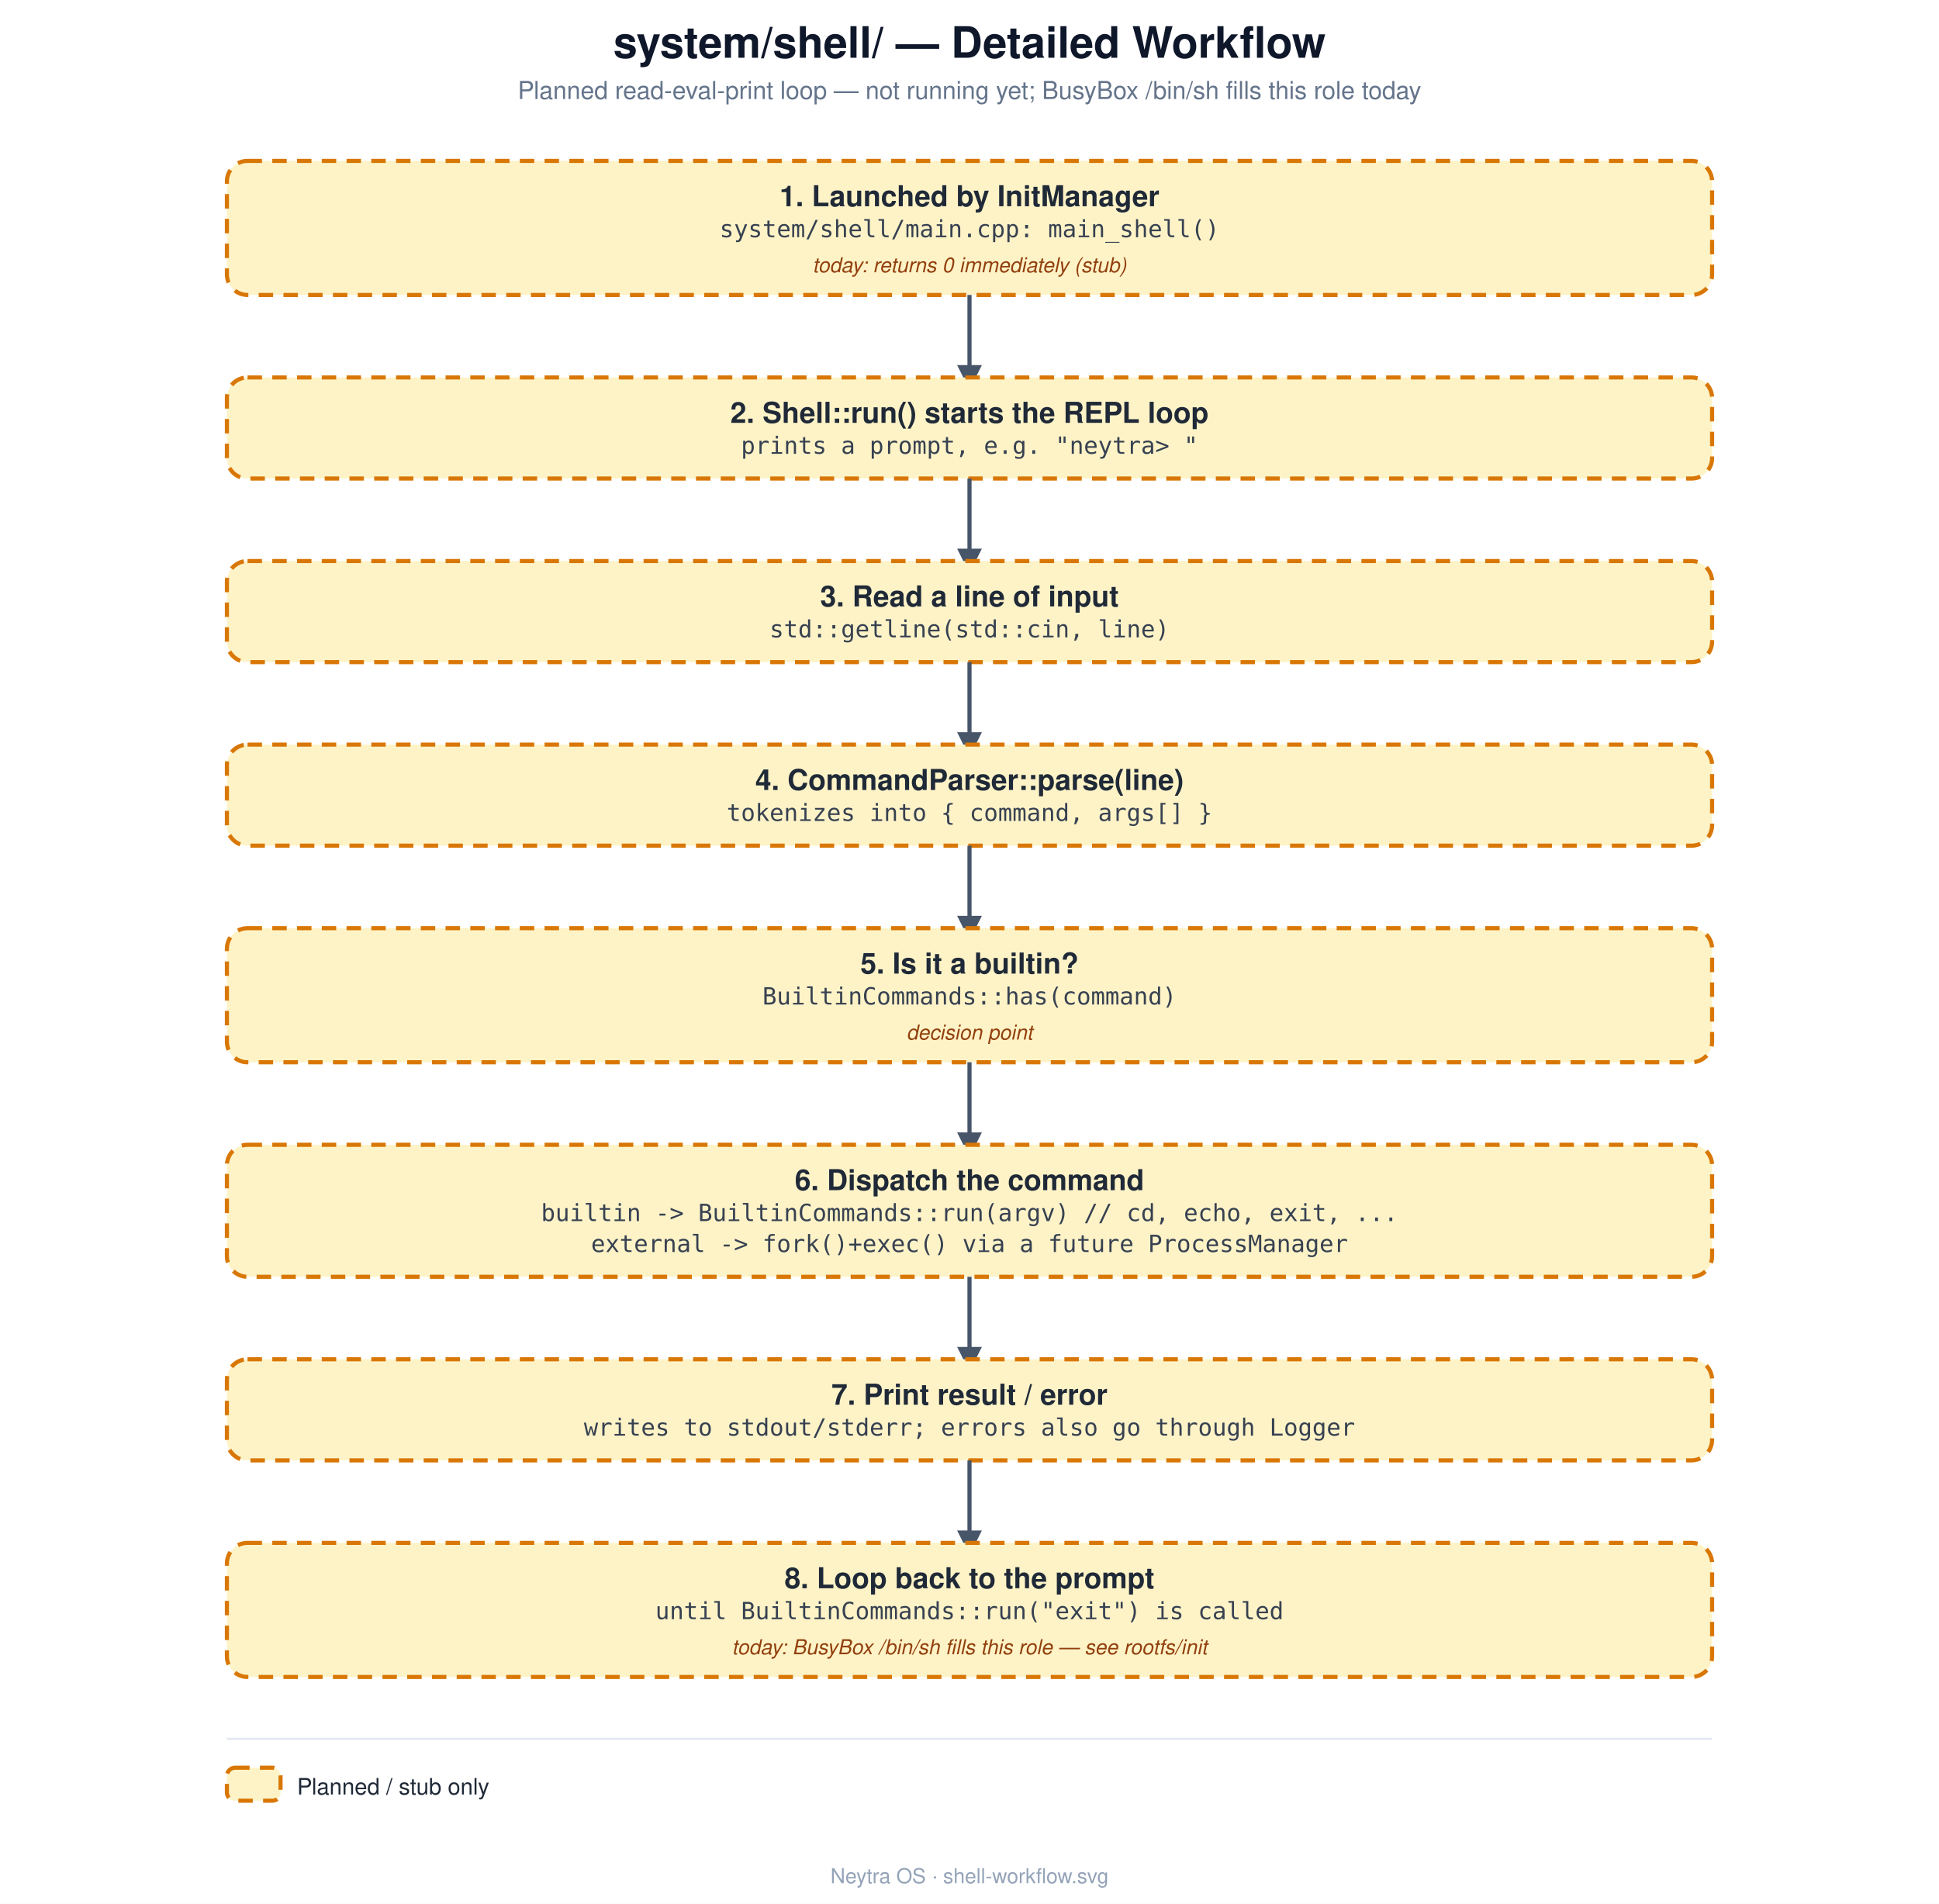
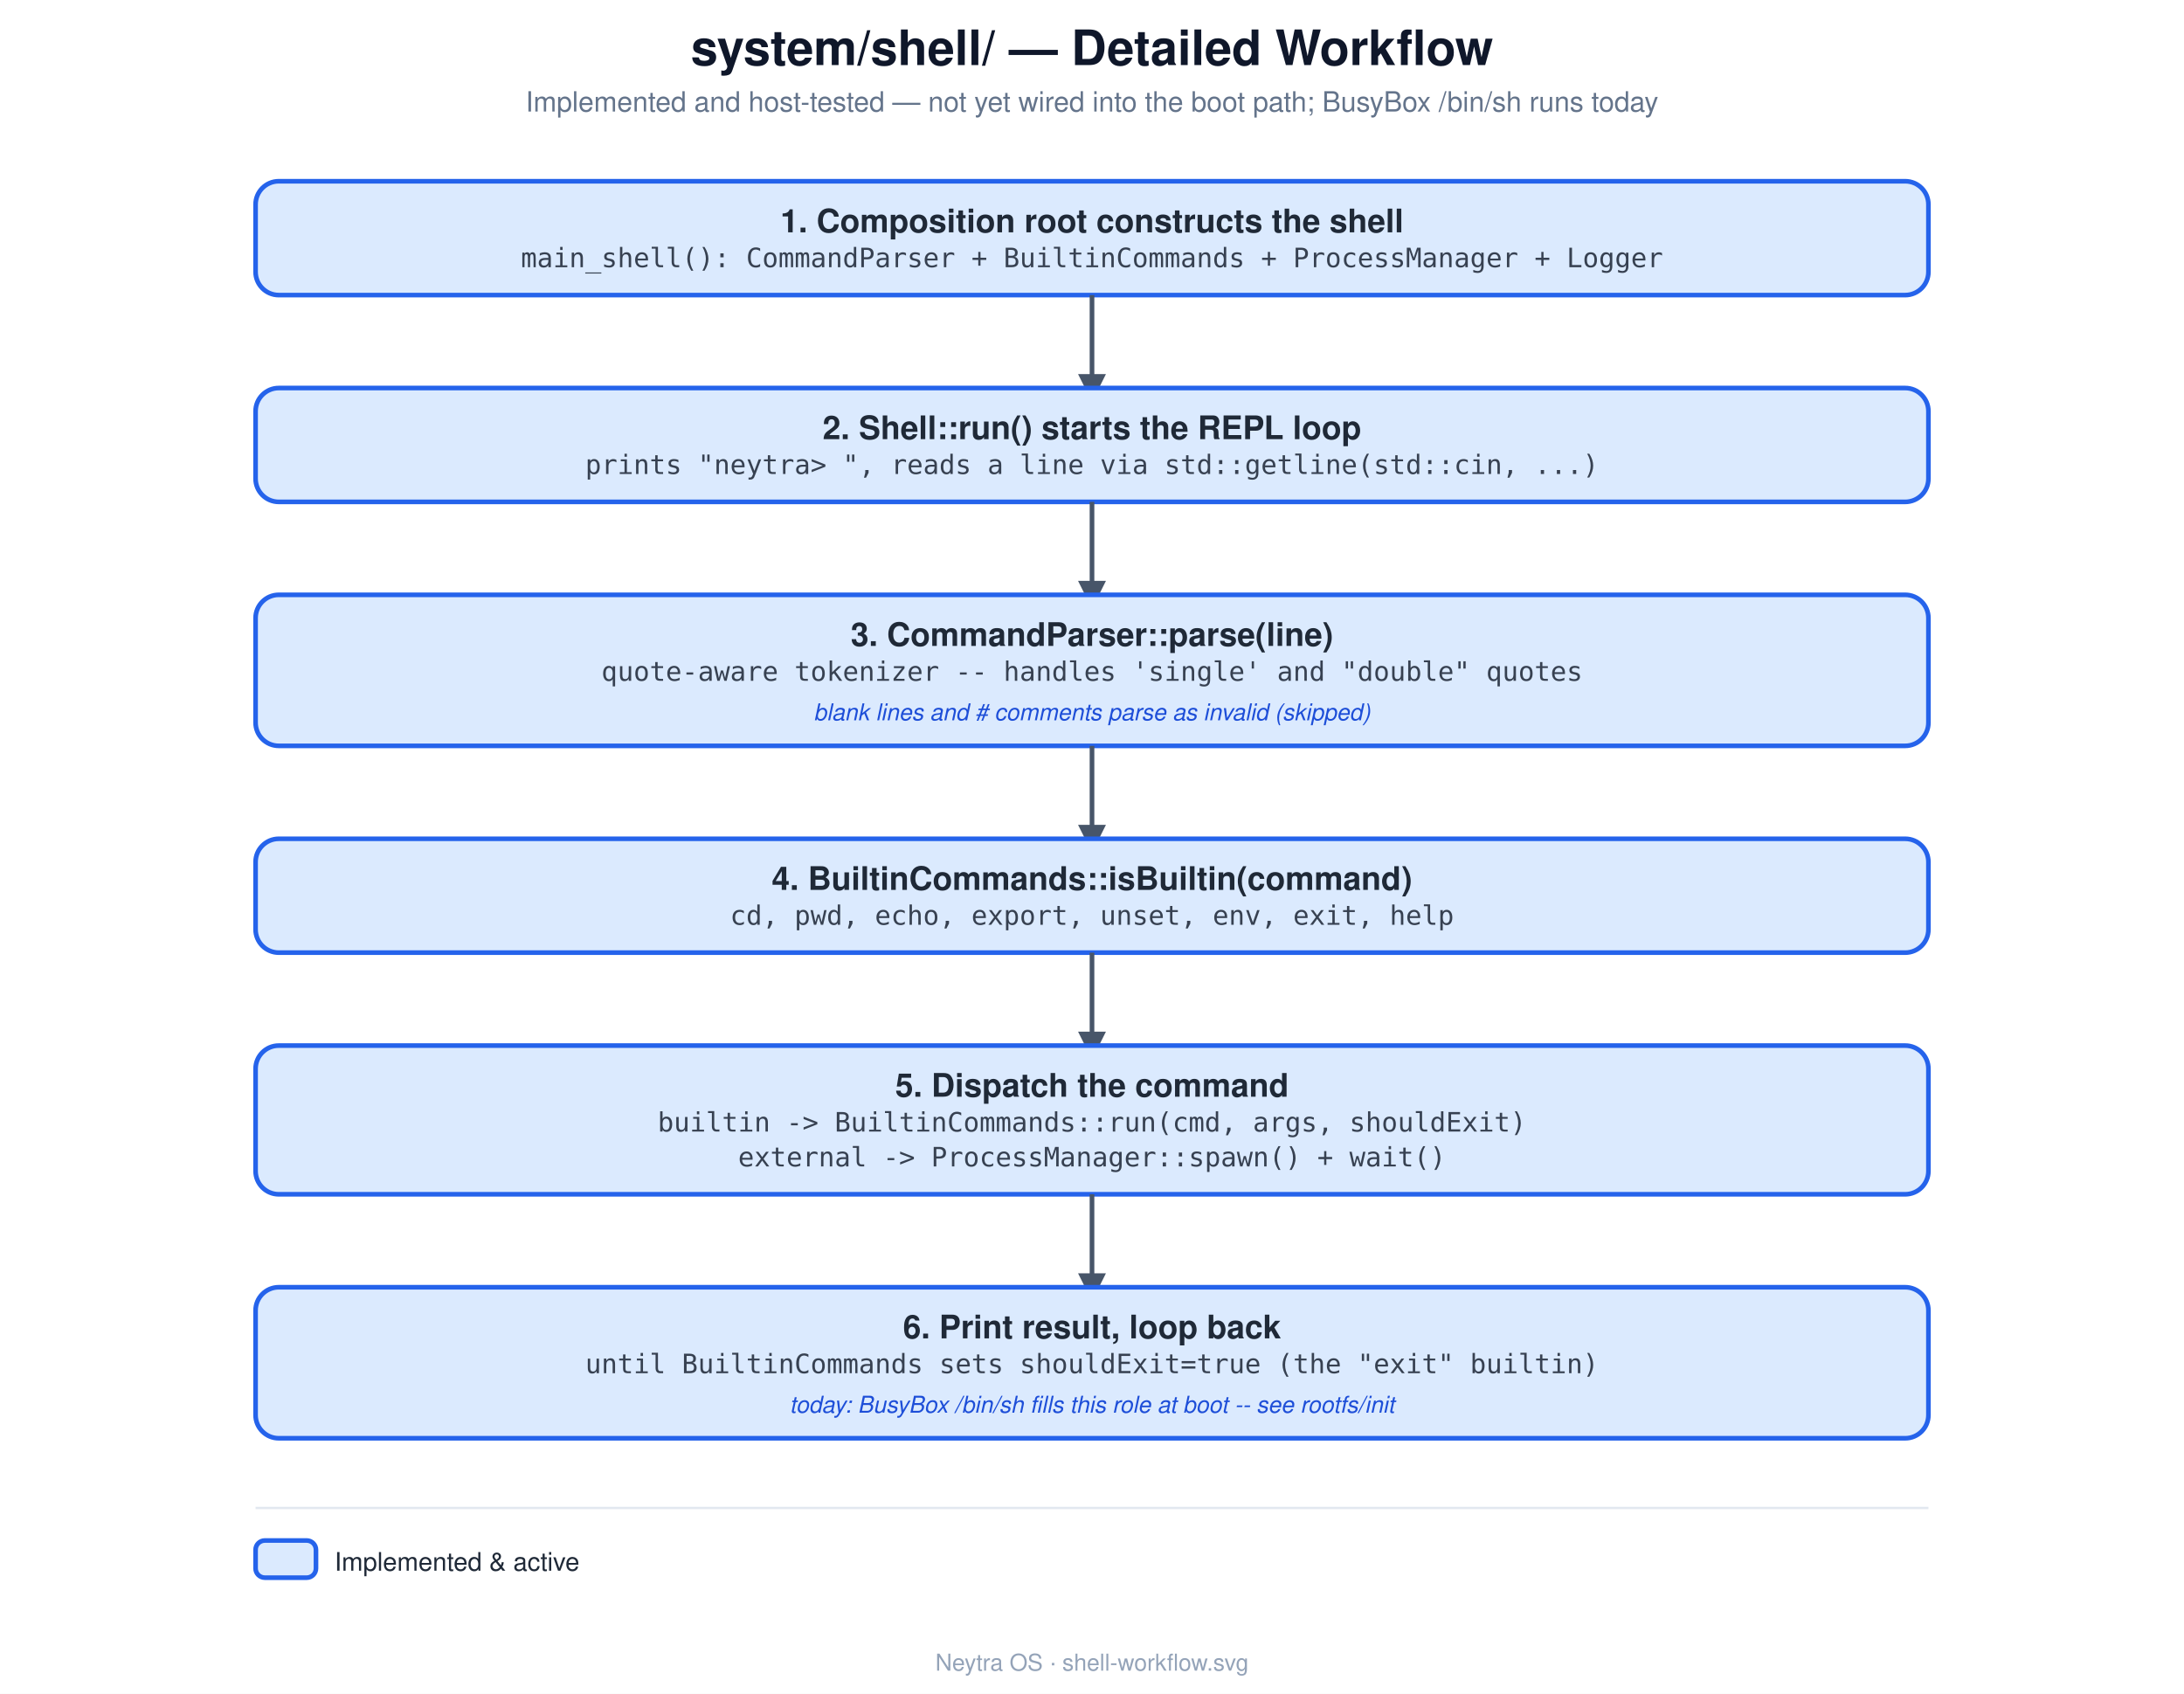
- <svg xmlns="http://www.w3.org/2000/svg" viewBox="0 0 940 923" font-family="Segoe UI, Verdana, Helvetica, Arial, sans-serif">
+ <svg xmlns="http://www.w3.org/2000/svg" viewBox="0 0 940 729" font-family="Segoe UI, Verdana, Helvetica, Arial, sans-serif">
  <defs>
    <marker id="arrow" viewBox="0 0 10 10" refX="5" refY="5" markerWidth="6" markerHeight="6" orient="auto-start-reverse">
      <path d="M0,0 L10,5 L0,10 z" fill="#475569" />
    </marker>
  </defs>
-   <rect x="0" y="0" width="940" height="923" fill="#ffffff" />
+   <rect x="0" y="0" width="940" height="729" fill="#ffffff" />
  <text x="470" y="28" text-anchor="middle" font-size="21" font-weight="700" fill="#0f172a">system/shell/ — Detailed Workflow</text>
-   <text x="470" y="48" text-anchor="middle" font-size="12" fill="#64748b">Planned read-eval-print loop — not running yet; BusyBox /bin/sh fills this role today</text>
-   <rect x="110" y="78" width="720" height="65" rx="10" fill="#fef3c7" stroke="#d97706" stroke-width="2" stroke-dasharray="7,5" />
-   <text x="470" y="100" text-anchor="middle" font-size="14" font-weight="700" fill="#1f2937">1. Launched by InitManager</text>
-   <text x="470" y="115" text-anchor="middle" font-size="11.5" font-family="Consolas, monospace" fill="#374151">system/shell/main.cpp: main_shell()</text>
-   <text x="470" y="132" text-anchor="middle" font-size="10" font-style="italic" fill="#92400e">today: returns 0 immediately (stub)</text>
-   <line x1="470" y1="143" x2="470" y2="183" stroke="#475569" stroke-width="2" marker-end="url(#arrow)" />
-   <rect x="110" y="183" width="720" height="49" rx="10" fill="#fef3c7" stroke="#d97706" stroke-width="2" stroke-dasharray="7,5" />
-   <text x="470" y="205" text-anchor="middle" font-size="14" font-weight="700" fill="#1f2937">2. Shell::run() starts the REPL loop</text>
-   <text x="470" y="220" text-anchor="middle" font-size="11.5" font-family="Consolas, monospace" fill="#374151">prints a prompt, e.g. "neytra&gt; "</text>
-   <line x1="470" y1="232" x2="470" y2="272" stroke="#475569" stroke-width="2" marker-end="url(#arrow)" />
-   <rect x="110" y="272" width="720" height="49" rx="10" fill="#fef3c7" stroke="#d97706" stroke-width="2" stroke-dasharray="7,5" />
-   <text x="470" y="294" text-anchor="middle" font-size="14" font-weight="700" fill="#1f2937">3. Read a line of input</text>
-   <text x="470" y="309" text-anchor="middle" font-size="11.5" font-family="Consolas, monospace" fill="#374151">std::getline(std::cin, line)</text>
+   <text x="470" y="48" text-anchor="middle" font-size="12" fill="#64748b">Implemented and host-tested — not yet wired into the boot path; BusyBox /bin/sh runs today</text>
+   <rect x="110" y="78" width="720" height="49" rx="10" fill="#dbeafe" stroke="#2563eb" stroke-width="2" />
+   <text x="470" y="100" text-anchor="middle" font-size="14" font-weight="700" fill="#1f2937">1. Composition root constructs the shell</text>
+   <text x="470" y="115" text-anchor="middle" font-size="11.5" font-family="Consolas, monospace" fill="#374151">main_shell(): CommandParser + BuiltinCommands + ProcessManager + Logger</text>
+   <line x1="470" y1="127" x2="470" y2="167" stroke="#475569" stroke-width="2" marker-end="url(#arrow)" />
+   <rect x="110" y="167" width="720" height="49" rx="10" fill="#dbeafe" stroke="#2563eb" stroke-width="2" />
+   <text x="470" y="189" text-anchor="middle" font-size="14" font-weight="700" fill="#1f2937">2. Shell::run() starts the REPL loop</text>
+   <text x="470" y="204" text-anchor="middle" font-size="11.5" font-family="Consolas, monospace" fill="#374151">prints "neytra&gt; ", reads a line via std::getline(std::cin, ...)</text>
+   <line x1="470" y1="216" x2="470" y2="256" stroke="#475569" stroke-width="2" marker-end="url(#arrow)" />
+   <rect x="110" y="256" width="720" height="65" rx="10" fill="#dbeafe" stroke="#2563eb" stroke-width="2" />
+   <text x="470" y="278" text-anchor="middle" font-size="14" font-weight="700" fill="#1f2937">3. CommandParser::parse(line)</text>
+   <text x="470" y="293" text-anchor="middle" font-size="11.5" font-family="Consolas, monospace" fill="#374151">quote-aware tokenizer -- handles 'single' and "double" quotes</text>
+   <text x="470" y="310" text-anchor="middle" font-size="10" font-style="italic" fill="#1d4ed8">blank lines and # comments parse as invalid (skipped)</text>
  <line x1="470" y1="321" x2="470" y2="361" stroke="#475569" stroke-width="2" marker-end="url(#arrow)" />
-   <rect x="110" y="361" width="720" height="49" rx="10" fill="#fef3c7" stroke="#d97706" stroke-width="2" stroke-dasharray="7,5" />
-   <text x="470" y="383" text-anchor="middle" font-size="14" font-weight="700" fill="#1f2937">4. CommandParser::parse(line)</text>
-   <text x="470" y="398" text-anchor="middle" font-size="11.5" font-family="Consolas, monospace" fill="#374151">tokenizes into { command, args[] }</text>
+   <rect x="110" y="361" width="720" height="49" rx="10" fill="#dbeafe" stroke="#2563eb" stroke-width="2" />
+   <text x="470" y="383" text-anchor="middle" font-size="14" font-weight="700" fill="#1f2937">4. BuiltinCommands::isBuiltin(command)</text>
+   <text x="470" y="398" text-anchor="middle" font-size="11.5" font-family="Consolas, monospace" fill="#374151">cd, pwd, echo, export, unset, env, exit, help</text>
  <line x1="470" y1="410" x2="470" y2="450" stroke="#475569" stroke-width="2" marker-end="url(#arrow)" />
-   <rect x="110" y="450" width="720" height="65" rx="10" fill="#fef3c7" stroke="#d97706" stroke-width="2" stroke-dasharray="7,5" />
-   <text x="470" y="472" text-anchor="middle" font-size="14" font-weight="700" fill="#1f2937">5. Is it a builtin?</text>
-   <text x="470" y="487" text-anchor="middle" font-size="11.5" font-family="Consolas, monospace" fill="#374151">BuiltinCommands::has(command)</text>
-   <text x="470" y="504" text-anchor="middle" font-size="10" font-style="italic" fill="#92400e">decision point</text>
-   <line x1="470" y1="515" x2="470" y2="555" stroke="#475569" stroke-width="2" marker-end="url(#arrow)" />
-   <rect x="110" y="555" width="720" height="64" rx="10" fill="#fef3c7" stroke="#d97706" stroke-width="2" stroke-dasharray="7,5" />
-   <text x="470" y="577" text-anchor="middle" font-size="14" font-weight="700" fill="#1f2937">6. Dispatch the command</text>
-   <text x="470" y="592" text-anchor="middle" font-size="11.5" font-family="Consolas, monospace" fill="#374151">builtin  -&gt; BuiltinCommands::run(argv)   // cd, echo, exit, ...</text>
-   <text x="470" y="607" text-anchor="middle" font-size="11.5" font-family="Consolas, monospace" fill="#374151">external -&gt; fork()+exec() via a future ProcessManager</text>
-   <line x1="470" y1="619" x2="470" y2="659" stroke="#475569" stroke-width="2" marker-end="url(#arrow)" />
-   <rect x="110" y="659" width="720" height="49" rx="10" fill="#fef3c7" stroke="#d97706" stroke-width="2" stroke-dasharray="7,5" />
-   <text x="470" y="681" text-anchor="middle" font-size="14" font-weight="700" fill="#1f2937">7. Print result / error</text>
-   <text x="470" y="696" text-anchor="middle" font-size="11.5" font-family="Consolas, monospace" fill="#374151">writes to stdout/stderr; errors also go through Logger</text>
-   <line x1="470" y1="708" x2="470" y2="748" stroke="#475569" stroke-width="2" marker-end="url(#arrow)" />
-   <rect x="110" y="748" width="720" height="65" rx="10" fill="#fef3c7" stroke="#d97706" stroke-width="2" stroke-dasharray="7,5" />
-   <text x="470" y="770" text-anchor="middle" font-size="14" font-weight="700" fill="#1f2937">8. Loop back to the prompt</text>
-   <text x="470" y="785" text-anchor="middle" font-size="11.5" font-family="Consolas, monospace" fill="#374151">until BuiltinCommands::run("exit") is called</text>
-   <text x="470" y="802" text-anchor="middle" font-size="10" font-style="italic" fill="#92400e">today: BusyBox /bin/sh fills this role — see rootfs/init</text>
-   <line x1="110" y1="843" x2="830" y2="843" stroke="#e2e8f0" stroke-width="1" />
-   <rect x="110" y="857" width="26" height="16" rx="4" fill="#fef3c7" stroke="#d97706" stroke-width="2" stroke-dasharray="7,5" />
-   <text x="144" y="870" font-size="11" fill="#1f2937">Planned / stub only</text>
-   <text x="470" y="913" text-anchor="middle" font-size="10" fill="#94a3b8">Neytra OS · shell-workflow.svg</text>
+   <rect x="110" y="450" width="720" height="64" rx="10" fill="#dbeafe" stroke="#2563eb" stroke-width="2" />
+   <text x="470" y="472" text-anchor="middle" font-size="14" font-weight="700" fill="#1f2937">5. Dispatch the command</text>
+   <text x="470" y="487" text-anchor="middle" font-size="11.5" font-family="Consolas, monospace" fill="#374151">builtin  -&gt; BuiltinCommands::run(cmd, args, shouldExit)</text>
+   <text x="470" y="502" text-anchor="middle" font-size="11.5" font-family="Consolas, monospace" fill="#374151">external -&gt; ProcessManager::spawn() + wait()</text>
+   <line x1="470" y1="514" x2="470" y2="554" stroke="#475569" stroke-width="2" marker-end="url(#arrow)" />
+   <rect x="110" y="554" width="720" height="65" rx="10" fill="#dbeafe" stroke="#2563eb" stroke-width="2" />
+   <text x="470" y="576" text-anchor="middle" font-size="14" font-weight="700" fill="#1f2937">6. Print result, loop back</text>
+   <text x="470" y="591" text-anchor="middle" font-size="11.5" font-family="Consolas, monospace" fill="#374151">until BuiltinCommands sets shouldExit=true (the "exit" builtin)</text>
+   <text x="470" y="608" text-anchor="middle" font-size="10" font-style="italic" fill="#1d4ed8">today: BusyBox /bin/sh fills this role at boot -- see rootfs/init</text>
+   <line x1="110" y1="649" x2="830" y2="649" stroke="#e2e8f0" stroke-width="1" />
+   <rect x="110" y="663" width="26" height="16" rx="4" fill="#dbeafe" stroke="#2563eb" stroke-width="2" />
+   <text x="144" y="676" font-size="11" fill="#1f2937">Implemented &amp; active</text>
+   <text x="470" y="719" text-anchor="middle" font-size="10" fill="#94a3b8">Neytra OS · shell-workflow.svg</text>
</svg>
